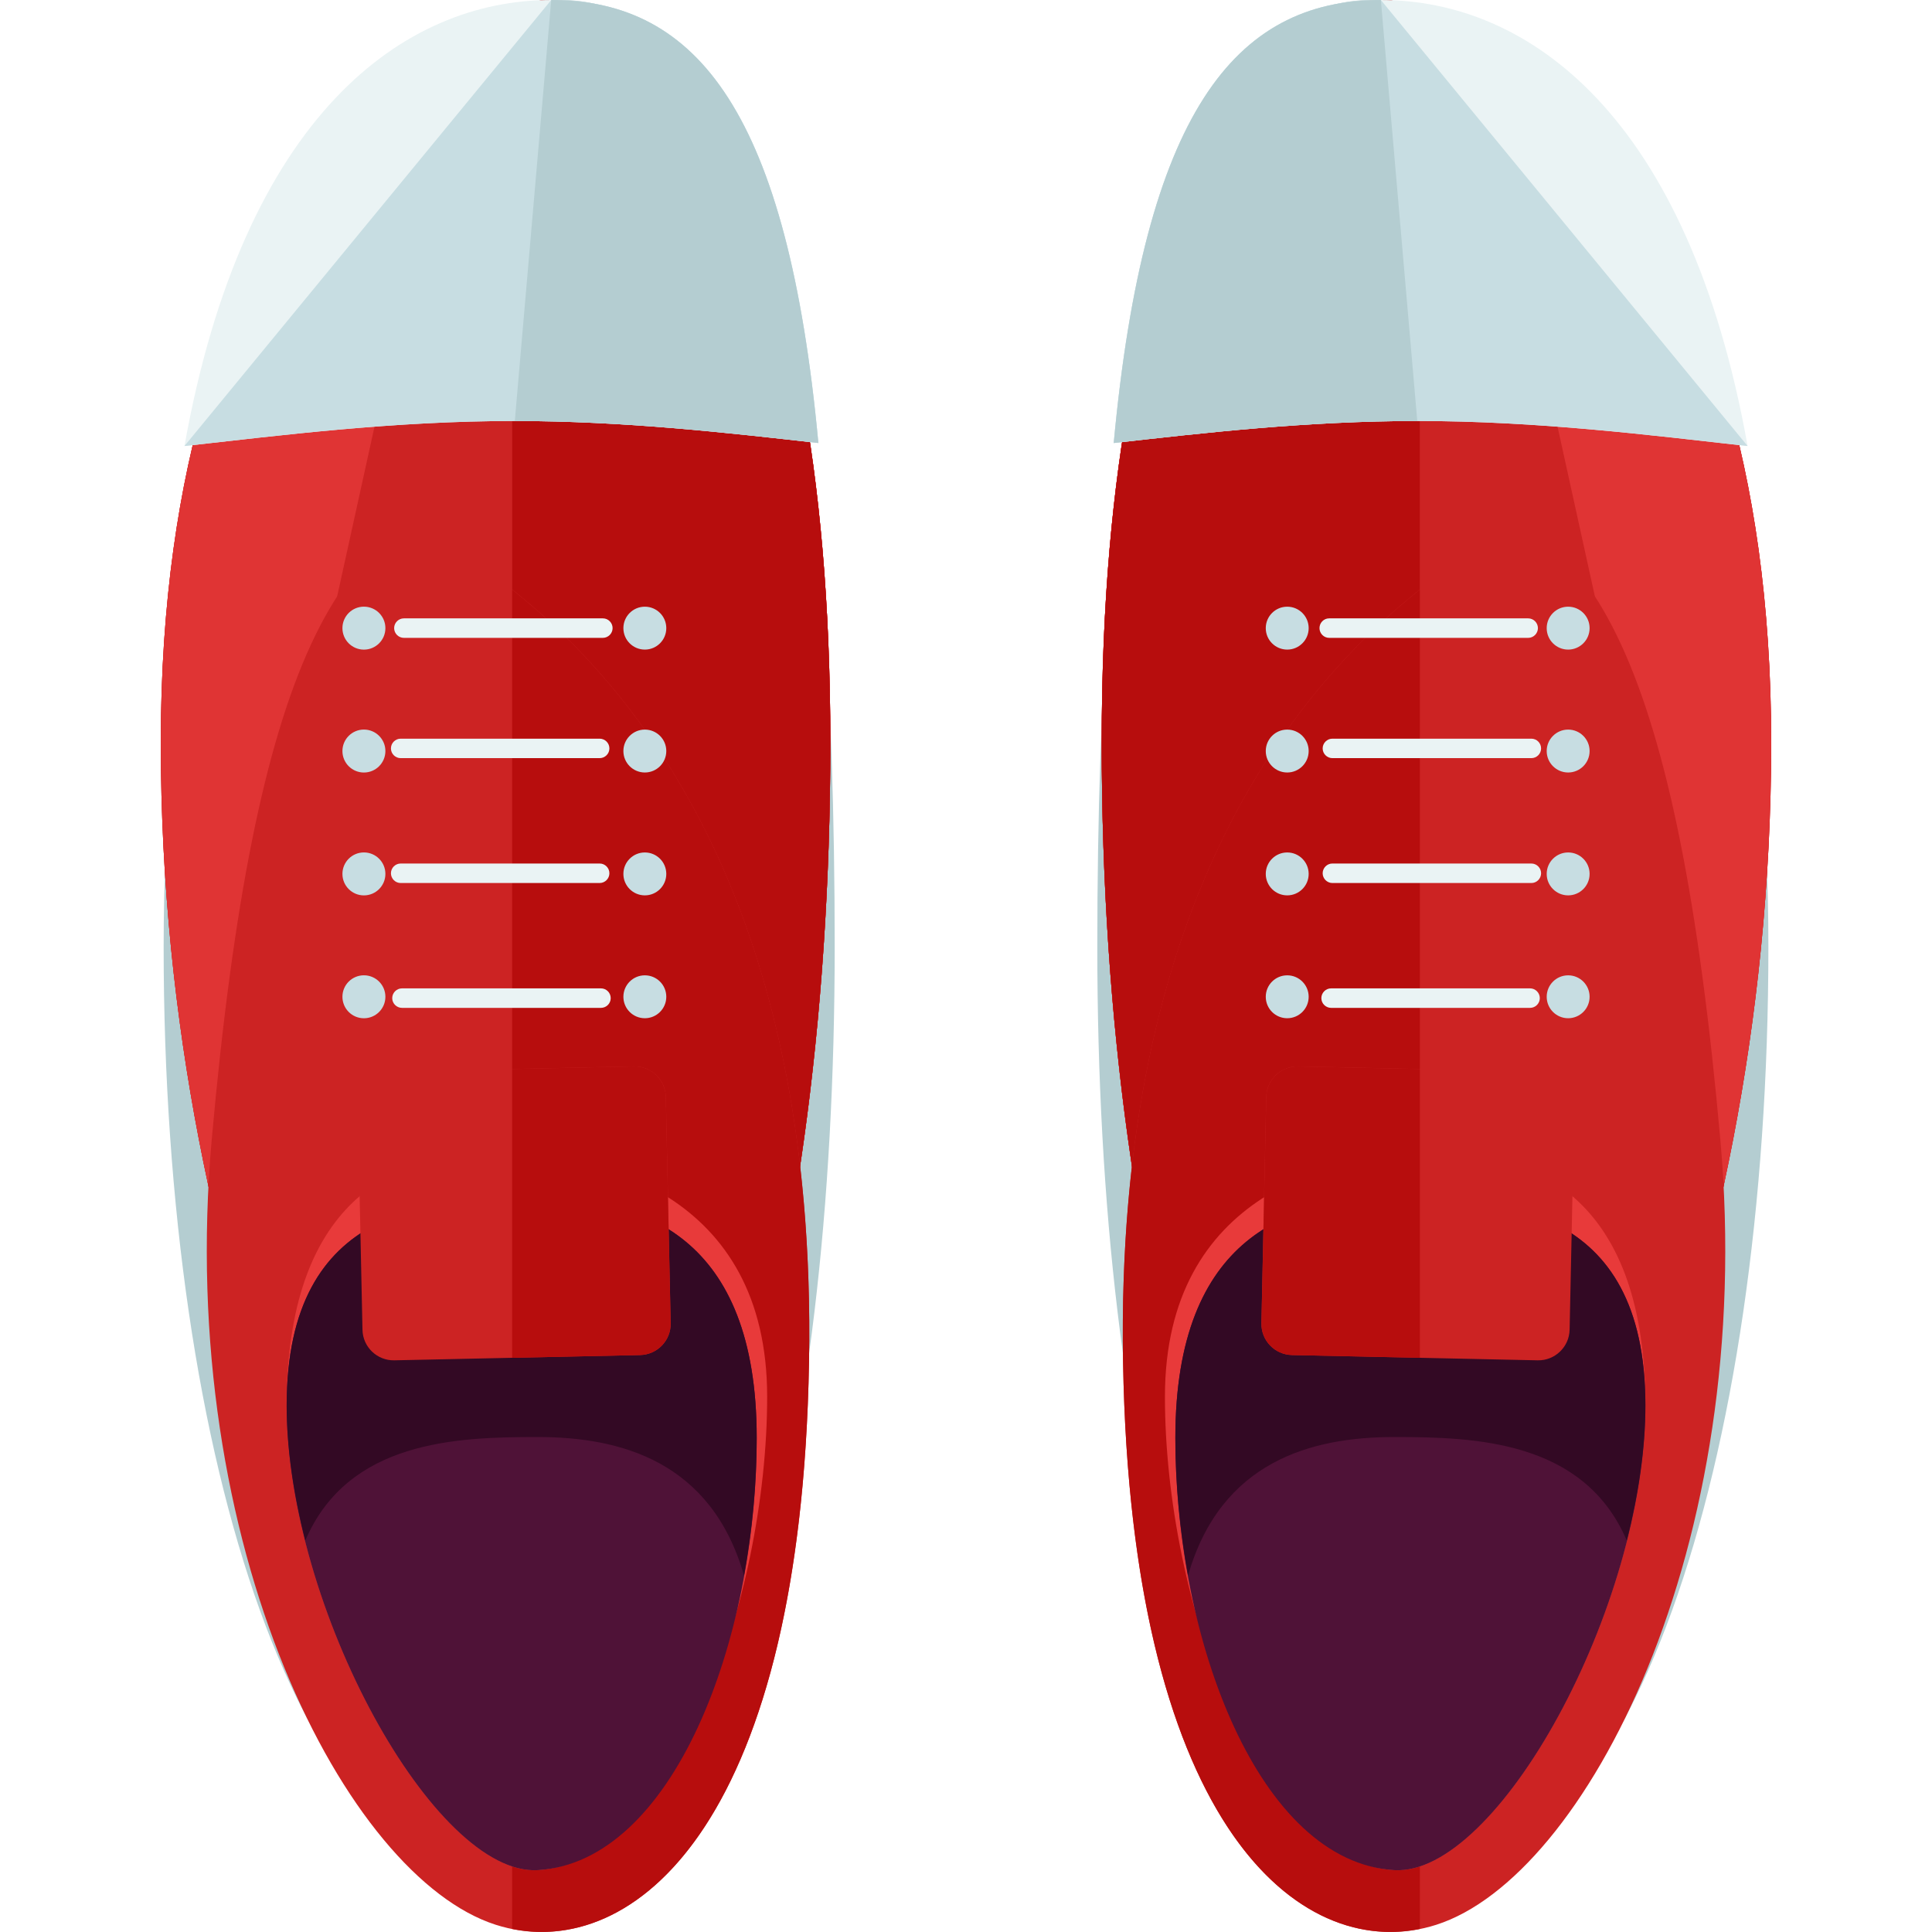
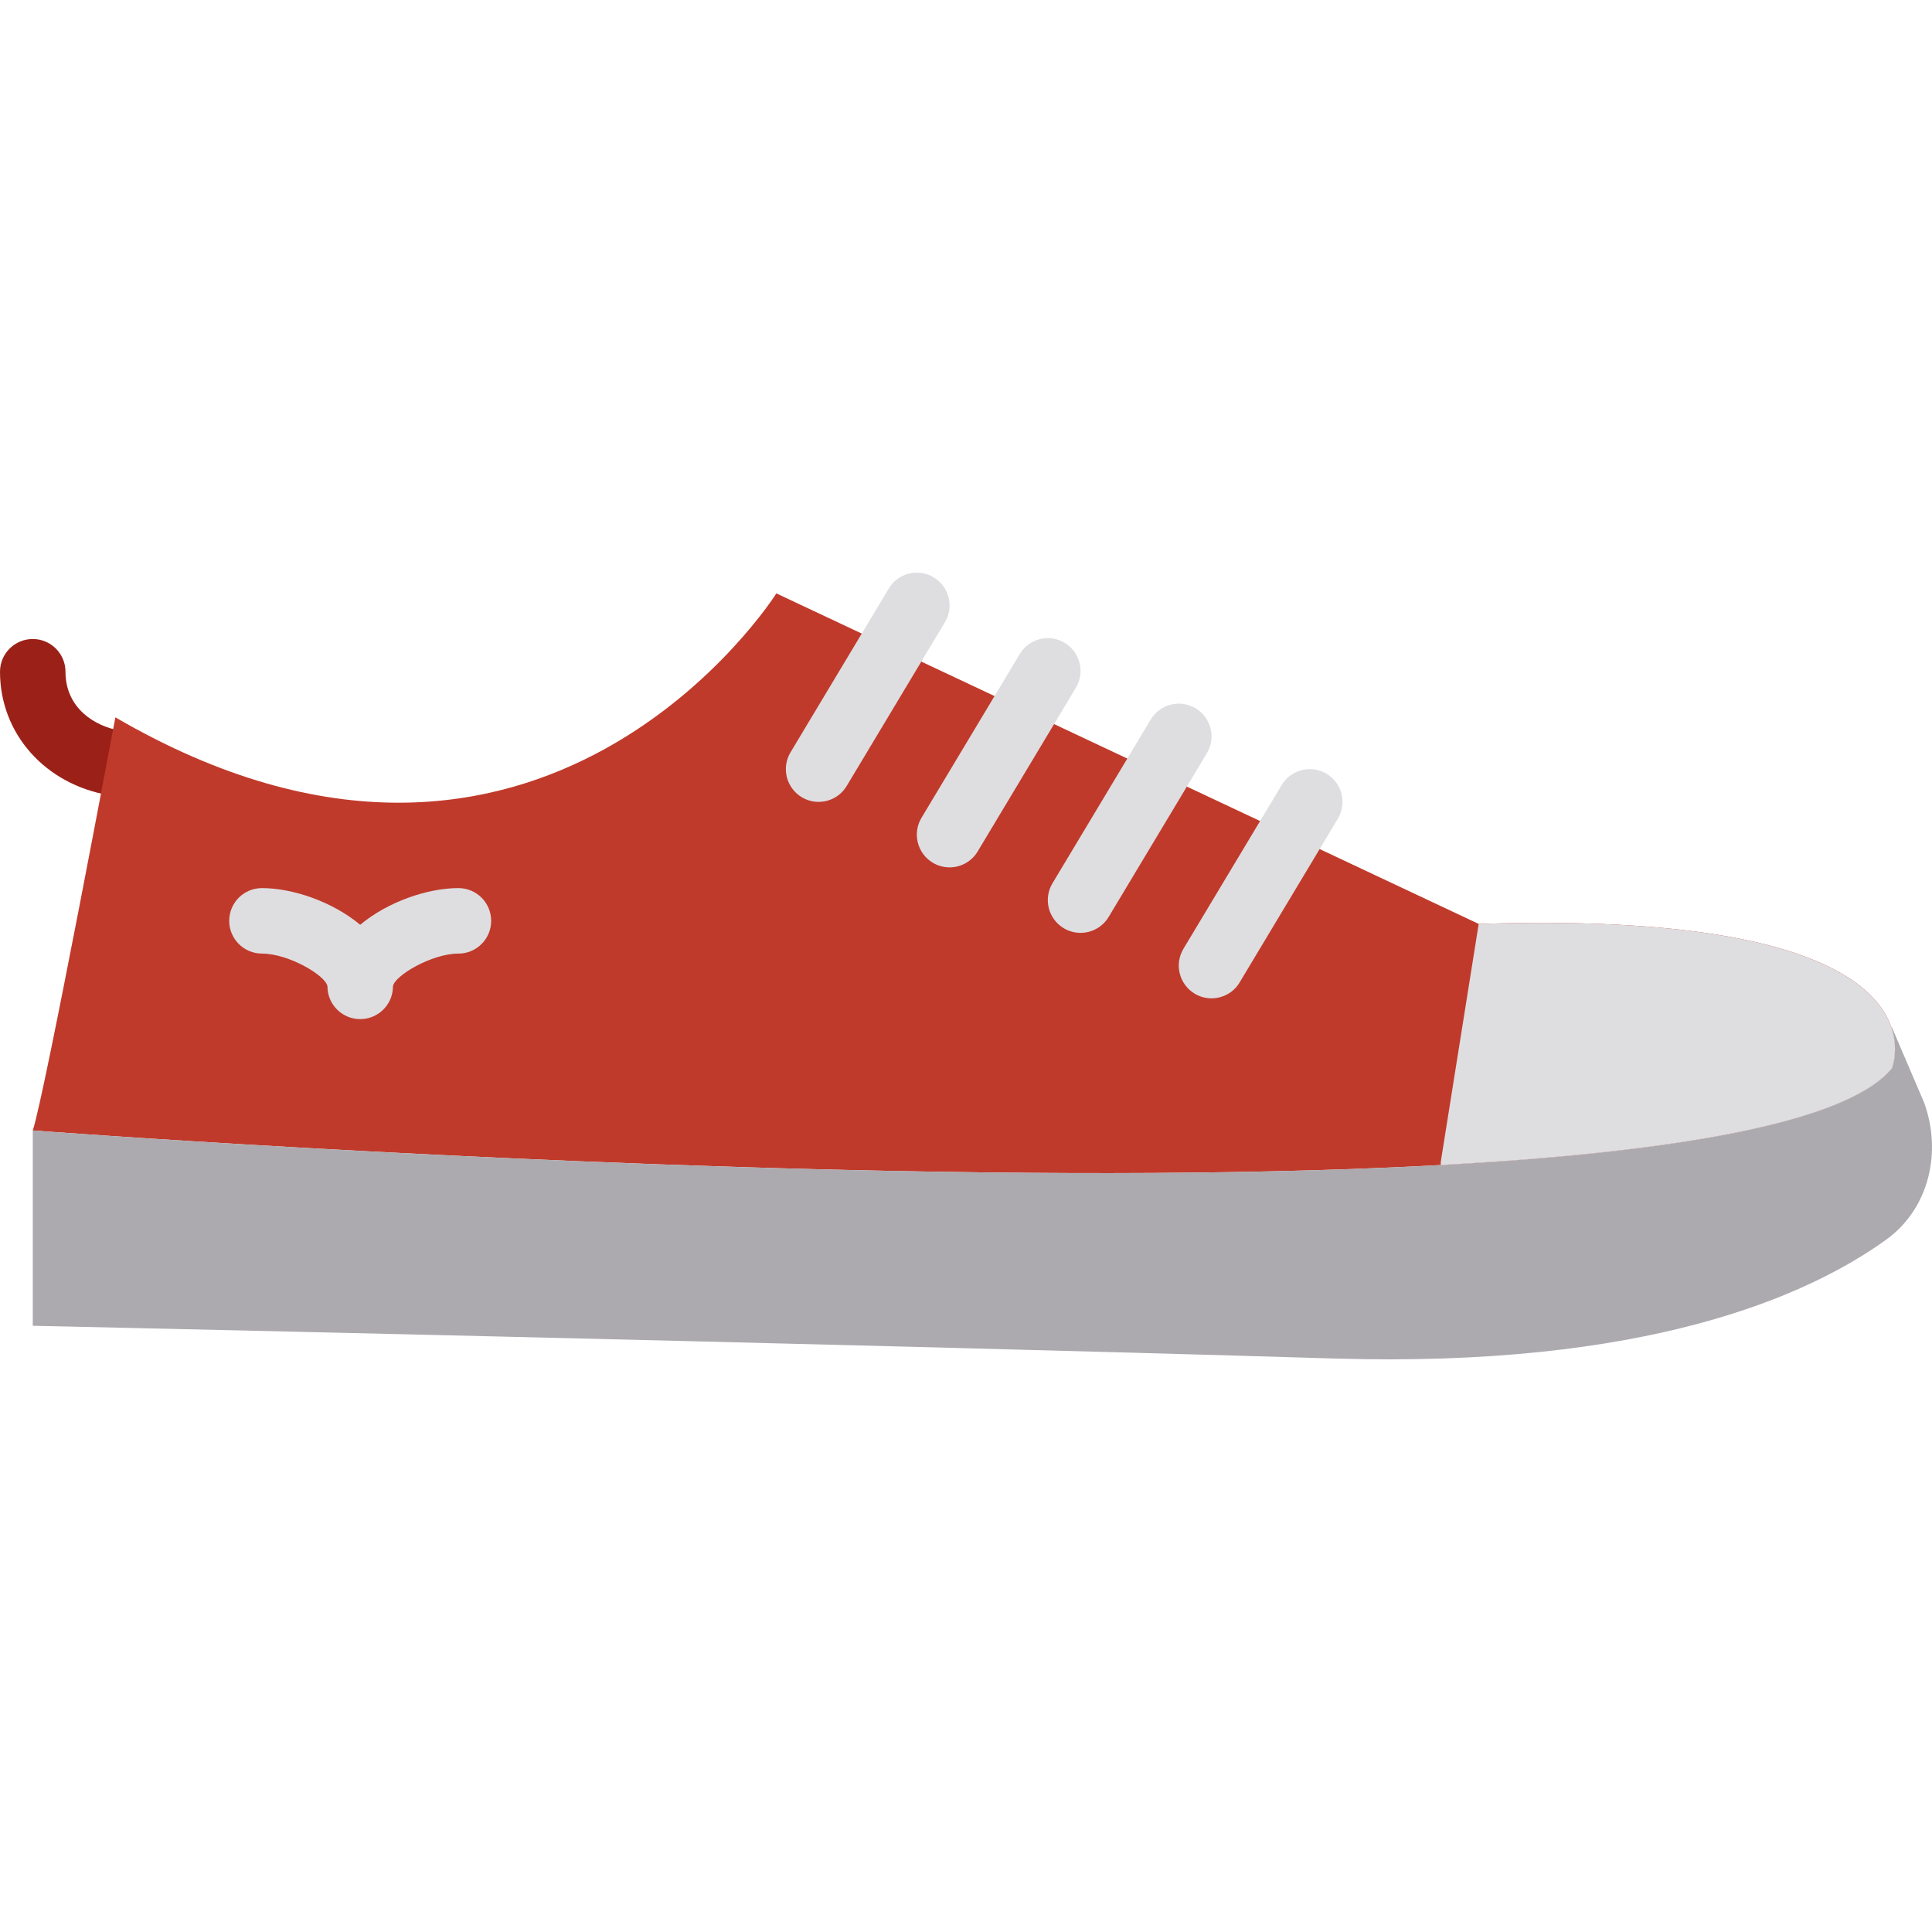
- <svg xmlns="http://www.w3.org/2000/svg" version="1.1" id="Layer_1" x="0px" y="0px" viewBox="0 0 507.2 507.2" style="enable-background:new 0 0 507.2 507.2;" xml:space="preserve">
-   <path style="fill:#B4CDD1;" d="M219.128,248.552c0,136.136-28.536,246.496-83.976,246.496c-55.432,0-92.192-110.36-92.192-246.496  C42.96,112.408,92,0.016,147.44,0.016C202.864,0.008,219.128,112.408,219.128,248.552z" />
-   <g>
+ <svg xmlns="http://www.w3.org/2000/svg" version="1.1" id="Layer_1" x="0px" y="0px" viewBox="0 0 512.03 512.03" style="enable-background:new 0 0 512.03 512.03;" xml:space="preserve">
+   <g transform="translate(0 -1)">
+     <path style="fill:#9B2118;" d="M30.494,211.895c-0.477,0-0.963-0.035-1.458-0.121C11.941,208.884,0,195.416,0,179.032   c0-4.79,3.888-8.678,8.678-8.678c4.799,0,8.678,3.888,8.678,8.678c0,9.719,7.854,14.492,14.579,15.629   c4.721,0.798,7.906,5.276,7.107,10.006C38.322,208.901,34.651,211.895,30.494,211.895" />
+     <path style="fill:#C03A2B;" d="M30.579,191.112c0,0-18.701,99.909-21.895,109.49c0,0,450.265,34.217,492.7-16.419   c0,0,17.79-42.435-109.49-38.322l-186.134-87.595C205.761,158.266,143.548,256.908,30.579,191.112" />
+     <path style="fill:#DEDEE1;" d="M95.46,271.09c-4.782,0-8.661-3.879-8.678-8.661v-0.026c-0.364-2.786-10.223-8.678-17.356-8.678   c-4.79,0-8.678-3.888-8.678-8.678c0-4.799,3.888-8.678,8.678-8.678c8.131,0,18.701,3.593,26.034,9.728   c7.333-6.135,17.903-9.728,26.034-9.728c4.79,0,8.678,3.879,8.678,8.678c0,4.79-3.888,8.678-8.678,8.678   c-7.125,0-16.974,5.884-17.356,8.687c0,0.139,0,0.269-0.009,0.408C103.921,267.428,100.12,271.09,95.46,271.09" />
+     <path style="fill:#ACAAAF;" d="M501.384,273.23h-0.165c2.135,6.179,0.165,10.952,0.165,10.952   c-42.435,50.636-492.7,16.419-492.7,16.419v51.764c0,0,209.313,4.582,344.888,8.678c82.501,2.491,125.353-16.41,146.293-31.484   c11.49-8.27,14.857-23.396,10.032-36.447L501.384,273.23z" />
    <g>
-       <path id="SVGCleanerId_0" style="fill:#CC2323;" d="M217.984,195.016c0,147.584-39.352,267.24-87.888,267.24    c-26.696,0-87.88-119.656-87.88-267.24C42.208,47.408,118.032,0,144.712,0C171.4,0,217.984,47.408,217.984,195.016z" />
-     </g>
-     <g>
-       <path id="SVGCleanerId_0_1_" style="fill:#CC2323;" d="M217.984,195.016c0,147.584-39.352,267.24-87.888,267.24    c-26.696,0-87.88-119.656-87.88-267.24C42.208,47.408,118.032,0,144.712,0C171.4,0,217.984,47.408,217.984,195.016z" />
+       <path style="fill:#DEDEE1;" d="M381.833,309.756c60.277-3.298,107.208-10.839,119.539-25.574c0,0,17.798-42.427-109.481-38.322    l-10.058,63.115V309.756z" />
+       <path style="fill:#DEDEE1;" d="M216.943,213.518c-1.519,0-3.063-0.399-4.46-1.241c-4.105-2.465-5.441-7.793-2.968-11.906    l26.034-43.39c2.456-4.113,7.793-5.45,11.906-2.968c4.105,2.465,5.441,7.793,2.968,11.906l-26.034,43.39    C222.766,212.017,219.894,213.518,216.943,213.518" />
+       <path style="fill:#DEDEE1;" d="M251.655,230.874c-1.519,0-3.063-0.399-4.46-1.241c-4.105-2.465-5.441-7.793-2.968-11.906    l26.034-43.39c2.456-4.105,7.784-5.45,11.906-2.968c4.105,2.465,5.441,7.793,2.968,11.906l-26.034,43.39    C257.478,229.373,254.605,230.874,251.655,230.874" />
+       <path style="fill:#DEDEE1;" d="M286.367,248.23c-1.519,0-3.063-0.399-4.46-1.241c-4.105-2.465-5.441-7.793-2.968-11.906    l26.034-43.39c2.456-4.105,7.793-5.441,11.906-2.968c4.105,2.465,5.441,7.793,2.968,11.906l-26.034,43.39    C292.19,246.729,289.317,248.23,286.367,248.23" />
+       <path style="fill:#DEDEE1;" d="M321.079,265.586c-1.519,0-3.063-0.399-4.46-1.241c-4.105-2.465-5.441-7.793-2.968-11.906    l26.034-43.39c2.465-4.113,7.784-5.441,11.906-2.968c4.105,2.465,5.441,7.793,2.968,11.906l-26.034,43.39    C326.902,264.085,324.029,265.586,321.079,265.586" />
    </g>
  </g>
-   <g>
-     <path id="SVGCleanerId_0_2_" style="fill:#E03434;" d="M217.984,195.016c0,147.584-39.352,267.24-87.888,267.24   c-26.696,0-87.88-119.656-87.88-267.24C42.208,47.408,118.032,0,144.712,0C171.4,0,217.984,47.408,217.984,195.016z" />
-   </g>
-   <path style="fill:#CC2323;" d="M144.712,0c-5.864,0-14.12,2.304-23.4,7.44l-66.72,303.368  c19.296,89.6,56.312,151.448,75.504,151.448c48.536,0,87.888-119.656,87.888-267.24C217.984,47.408,171.4,0,144.712,0z" />
-   <path style="fill:#B70D0D;" d="M144.712,0c-2.88,0-6.376,0.592-10.248,1.768v460.144c46.504-6.92,83.52-123.768,83.52-266.896  C217.984,47.408,171.4,0,144.712,0z" />
-   <path style="fill:#CC2323;" d="M55.592,299.088c11.08-123.968,33.576-166.864,74.512-166.864c-90.168,0,86.296-5.2,82.288,225.344  c-2.168,124.472-48.232,158.648-82.288,147.72C91.128,492.776,46,406.52,55.592,299.088z" />
-   <path style="fill:#B70D0D;" d="M134.456,154.784V506.4c33.496,6.768,75.856-29.584,77.936-148.832  C214.496,236.84,167.128,180.816,134.456,154.784z" />
-   <path style="fill:#EAF3F4;" d="M48.424,117.096c25.304-2.824,54.976-6.576,86.736-6.576c28.848,0,55.992,3.112,79.688,5.784  C206.792,29.984,183.264,0,144.712,0C106.04,0,63.952,30.168,48.424,117.096z" />
-   <path style="fill:#C7DDE2;" d="M48.424,117.096c25.304-2.824,54.976-6.576,86.736-6.576c28.848,0,55.992,3.112,79.688,5.784  C206.792,29.984,183.264,0,144.712,0" />
-   <path style="fill:#B4CDD1;" d="M135.152,110.52c28.848,0,55.992,3.112,79.688,5.784C206.792,29.984,183.264,0,144.712,0" />
-   <g>
-     <circle style="fill:#C7DDE2;" cx="95.536" cy="164.904" r="5.64" />
-     <circle style="fill:#C7DDE2;" cx="95.536" cy="197.168" r="5.64" />
-     <circle style="fill:#C7DDE2;" cx="95.536" cy="229.424" r="5.64" />
-     <circle style="fill:#C7DDE2;" cx="95.536" cy="261.68" r="5.64" />
-     <circle style="fill:#C7DDE2;" cx="169.288" cy="164.904" r="5.632" />
-     <circle style="fill:#C7DDE2;" cx="169.288" cy="197.168" r="5.632" />
-     <circle style="fill:#C7DDE2;" cx="169.288" cy="229.424" r="5.632" />
-     <circle style="fill:#C7DDE2;" cx="169.288" cy="261.68" r="5.632" />
-   </g>
-   <g>
-     <path style="fill:#EAF3F4;" d="M160.824,164.896c0,1.408-1.168,2.56-2.56,2.56h-52.232c-1.408,0-2.56-1.16-2.56-2.56l0,0   c0-1.408,1.16-2.56,2.56-2.56h52.232C159.664,162.328,160.824,163.488,160.824,164.896L160.824,164.896z" />
-     <path style="fill:#EAF3F4;" d="M159.984,196.48c0,1.408-1.16,2.552-2.56,2.552h-52.232c-1.416,0-2.56-1.152-2.56-2.552l0,0   c0-1.416,1.152-2.56,2.56-2.56h52.232C158.824,193.92,159.984,195.064,159.984,196.48L159.984,196.48z" />
-     <path style="fill:#EAF3F4;" d="M159.984,229.256c0,1.408-1.16,2.56-2.56,2.56h-52.232c-1.416,0-2.56-1.16-2.56-2.56l0,0   c0-1.408,1.152-2.56,2.56-2.56h52.232C158.824,226.688,159.984,227.848,159.984,229.256L159.984,229.256z" />
-     <path style="fill:#EAF3F4;" d="M160.328,262.04c0,1.408-1.16,2.552-2.56,2.552h-52.232c-1.408,0-2.568-1.152-2.568-2.552l0,0   c0-1.416,1.168-2.568,2.568-2.568h52.232C159.168,259.472,160.328,260.616,160.328,262.04L160.328,262.04z" />
-   </g>
-   <path style="fill:#E83A3A;" d="M201.4,366.68c0,53.264-24.736,122.152-60.192,124.28c-26.968,1.624-65.944-68.72-65.944-121.992  c0-53.256,27.752-66.472,54.776-66.472S201.4,313.424,201.4,366.68z" />
-   <path style="fill:#4F1237;" d="M198.656,377.48c0,53.272-21.992,111.344-57.456,113.48c-26.968,1.624-65.944-68.72-65.944-121.992  c0-53.256,38.92-54.52,65.944-54.52C168.232,314.44,198.656,324.224,198.656,377.48z" />
-   <path style="fill:#330924;" d="M141.2,377.256c21.704,0,45.52,6.36,54.128,36.376c2.144-11.832,3.328-24.096,3.328-36.152  c0-53.256-30.424-63.04-57.456-63.04c-27.024,0-65.944,1.264-65.944,54.52c0,11.352,1.848,23.464,4.888,35.48  C91.384,378.152,119.952,377.256,141.2,377.256z" />
-   <path style="fill:#CC2323;" d="M176.072,347.376c0.088,4.52-3.504,8.264-8.032,8.36l-64.512,1.384  c-4.528,0.096-8.28-3.496-8.368-8.024l-1.264-59.392c-0.104-4.52,3.496-8.272,8.008-8.368l64.52-1.376  c4.528-0.096,8.272,3.488,8.376,8.016L176.072,347.376z" />
-   <path style="fill:#B70D0D;" d="M174.792,287.976c-0.104-4.528-3.84-8.112-8.376-8.016l-31.96,0.688v75.816l33.576-0.728  c4.52-0.096,8.12-3.832,8.032-8.36L174.792,287.976z" />
-   <path style="fill:#B4CDD1;" d="M288.072,248.552c0,136.136,28.552,246.496,84,246.496c55.424,0,92.176-110.36,92.176-246.496  c0-136.144-49.032-248.536-104.48-248.536C304.336,0.008,288.072,112.408,288.072,248.552z" />
-   <g>
-     <g>
-       <path id="SVGCleanerId_1" style="fill:#CC2323;" d="M289.224,195.016c0,147.584,39.36,267.24,87.888,267.24    c26.704,0,87.872-119.656,87.872-267.24C464.984,47.408,389.176,0,362.504,0C335.816,0,289.224,47.408,289.224,195.016z" />
-     </g>
-     <g>
-       <path id="SVGCleanerId_1_1_" style="fill:#CC2323;" d="M289.224,195.016c0,147.584,39.36,267.24,87.888,267.24    c26.704,0,87.872-119.656,87.872-267.24C464.984,47.408,389.176,0,362.504,0C335.816,0,289.224,47.408,289.224,195.016z" />
-     </g>
-   </g>
-   <g>
-     <path id="SVGCleanerId_1_2_" style="fill:#E03434;" d="M289.224,195.016c0,147.584,39.36,267.24,87.888,267.24   c26.704,0,87.872-119.656,87.872-267.24C464.984,47.408,389.176,0,362.504,0C335.816,0,289.224,47.408,289.224,195.016z" />
-   </g>
-   <path style="fill:#CC2323;" d="M362.512,0c5.864,0,14.112,2.304,23.384,7.44l66.728,303.368  c-19.296,89.6-56.32,151.448-75.504,151.448c-48.528,0-87.888-119.656-87.888-267.24C289.224,47.408,335.816,0,362.512,0z" />
-   <path style="fill:#B70D0D;" d="M362.512,0c2.88,0,6.368,0.592,10.224,1.768v460.144c-46.496-6.92-83.512-123.768-83.512-266.896  C289.224,47.408,335.816,0,362.512,0z" />
-   <path style="fill:#CC2323;" d="M451.624,299.088c-11.08-123.968-33.568-166.864-74.512-166.864c90.168,0-86.296-5.2-82.28,225.344  c2.152,124.472,48.224,158.648,82.28,147.72C416.088,492.776,461.216,406.52,451.624,299.088z" />
-   <path style="fill:#B70D0D;" d="M372.744,154.784V506.4c-33.48,6.768-75.84-29.584-77.912-148.832  C292.728,236.84,340.072,180.816,372.744,154.784z" />
-   <path style="fill:#EAF3F4;" d="M458.792,117.096c-25.296-2.824-54.976-6.576-86.728-6.576c-28.856,0-56,3.112-79.688,5.784  C300.424,29.984,323.952,0,362.512,0C401.176,0,443.264,30.168,458.792,117.096z" />
-   <path style="fill:#C7DDE2;" d="M458.792,117.096c-25.296-2.824-54.976-6.576-86.728-6.576c-28.856,0-56,3.112-79.688,5.784  C300.424,29.984,323.952,0,362.512,0" />
-   <path style="fill:#B4CDD1;" d="M372.072,110.52c-28.856,0-56,3.112-79.688,5.784C300.424,29.984,323.952,0,362.512,0" />
-   <g>
-     <circle style="fill:#C7DDE2;" cx="411.68" cy="164.904" r="5.632" />
-     <circle style="fill:#C7DDE2;" cx="411.68" cy="197.168" r="5.632" />
-     <circle style="fill:#C7DDE2;" cx="411.68" cy="229.424" r="5.632" />
-     <circle style="fill:#C7DDE2;" cx="411.68" cy="261.68" r="5.632" />
-     <circle style="fill:#C7DDE2;" cx="337.928" cy="164.904" r="5.632" />
-     <circle style="fill:#C7DDE2;" cx="337.928" cy="197.168" r="5.632" />
-     <circle style="fill:#C7DDE2;" cx="337.928" cy="229.424" r="5.632" />
-     <circle style="fill:#C7DDE2;" cx="337.928" cy="261.68" r="5.632" />
-   </g>
-   <g>
-     <path style="fill:#EAF3F4;" d="M346.4,164.896c0,1.408,1.144,2.56,2.552,2.56h52.232c1.408,0,2.56-1.16,2.56-2.56l0,0   c0-1.408-1.16-2.56-2.56-2.56h-52.232C347.536,162.328,346.4,163.488,346.4,164.896L346.4,164.896z" />
-     <path style="fill:#EAF3F4;" d="M347.232,196.48c0,1.408,1.168,2.552,2.552,2.552h52.24c1.408,0,2.552-1.152,2.552-2.552l0,0   c0-1.416-1.152-2.56-2.552-2.56h-52.24C348.4,193.92,347.232,195.064,347.232,196.48L347.232,196.48z" />
-     <path style="fill:#EAF3F4;" d="M347.232,229.256c0,1.408,1.168,2.56,2.552,2.56h52.24c1.408,0,2.552-1.16,2.552-2.56l0,0   c0-1.408-1.152-2.56-2.552-2.56h-52.24C348.4,226.688,347.232,227.848,347.232,229.256L347.232,229.256z" />
-     <path style="fill:#EAF3F4;" d="M346.888,262.04c0,1.408,1.168,2.552,2.56,2.552h52.232c1.408,0,2.56-1.152,2.56-2.552l0,0   c0-1.416-1.16-2.568-2.56-2.568h-52.232C348.056,259.472,346.888,260.616,346.888,262.04L346.888,262.04z" />
-   </g>
-   <path style="fill:#E83A3A;" d="M305.824,366.68c0,53.264,24.728,122.152,60.184,124.28c26.96,1.624,65.944-68.72,65.944-121.992  c0-53.256-27.752-66.472-54.776-66.472C350.168,302.496,305.824,313.424,305.824,366.68z" />
-   <path style="fill:#4F1237;" d="M308.56,377.48c0,53.272,21.992,111.344,57.456,113.48c26.96,1.624,65.944-68.72,65.944-121.992  c0-53.256-38.928-54.52-65.944-54.52C338.984,314.44,308.56,324.224,308.56,377.48z" />
-   <path style="fill:#330924;" d="M366.016,377.256c-21.712,0-45.536,6.36-54.128,36.376c-2.144-11.832-3.328-24.096-3.328-36.152  c0-53.256,30.424-63.04,57.456-63.04c27.016,0,65.944,1.264,65.944,54.52c0,11.352-1.848,23.464-4.888,35.48  C415.832,378.152,387.264,377.256,366.016,377.256z" />
-   <path style="fill:#CC2323;" d="M331.152,347.376c-0.096,4.52,3.504,8.264,8.024,8.36l64.504,1.384  c4.52,0.096,8.28-3.496,8.384-8.024l1.256-59.392c0.096-4.52-3.496-8.272-8.016-8.368l-64.512-1.376  c-4.528-0.096-8.272,3.488-8.376,8.016L331.152,347.376z" />
-   <path style="fill:#B70D0D;" d="M332.424,287.976c0.104-4.528,3.84-8.112,8.376-8.016l31.944,0.688v75.816l-33.56-0.728  c-4.52-0.096-8.12-3.832-8.024-8.36L332.424,287.976z" />
  <g>
</g>
  <g>
</g>
  <g>
</g>
  <g>
</g>
  <g>
</g>
  <g>
</g>
  <g>
</g>
  <g>
</g>
  <g>
</g>
  <g>
</g>
  <g>
</g>
  <g>
</g>
  <g>
</g>
  <g>
</g>
  <g>
</g>
</svg>
